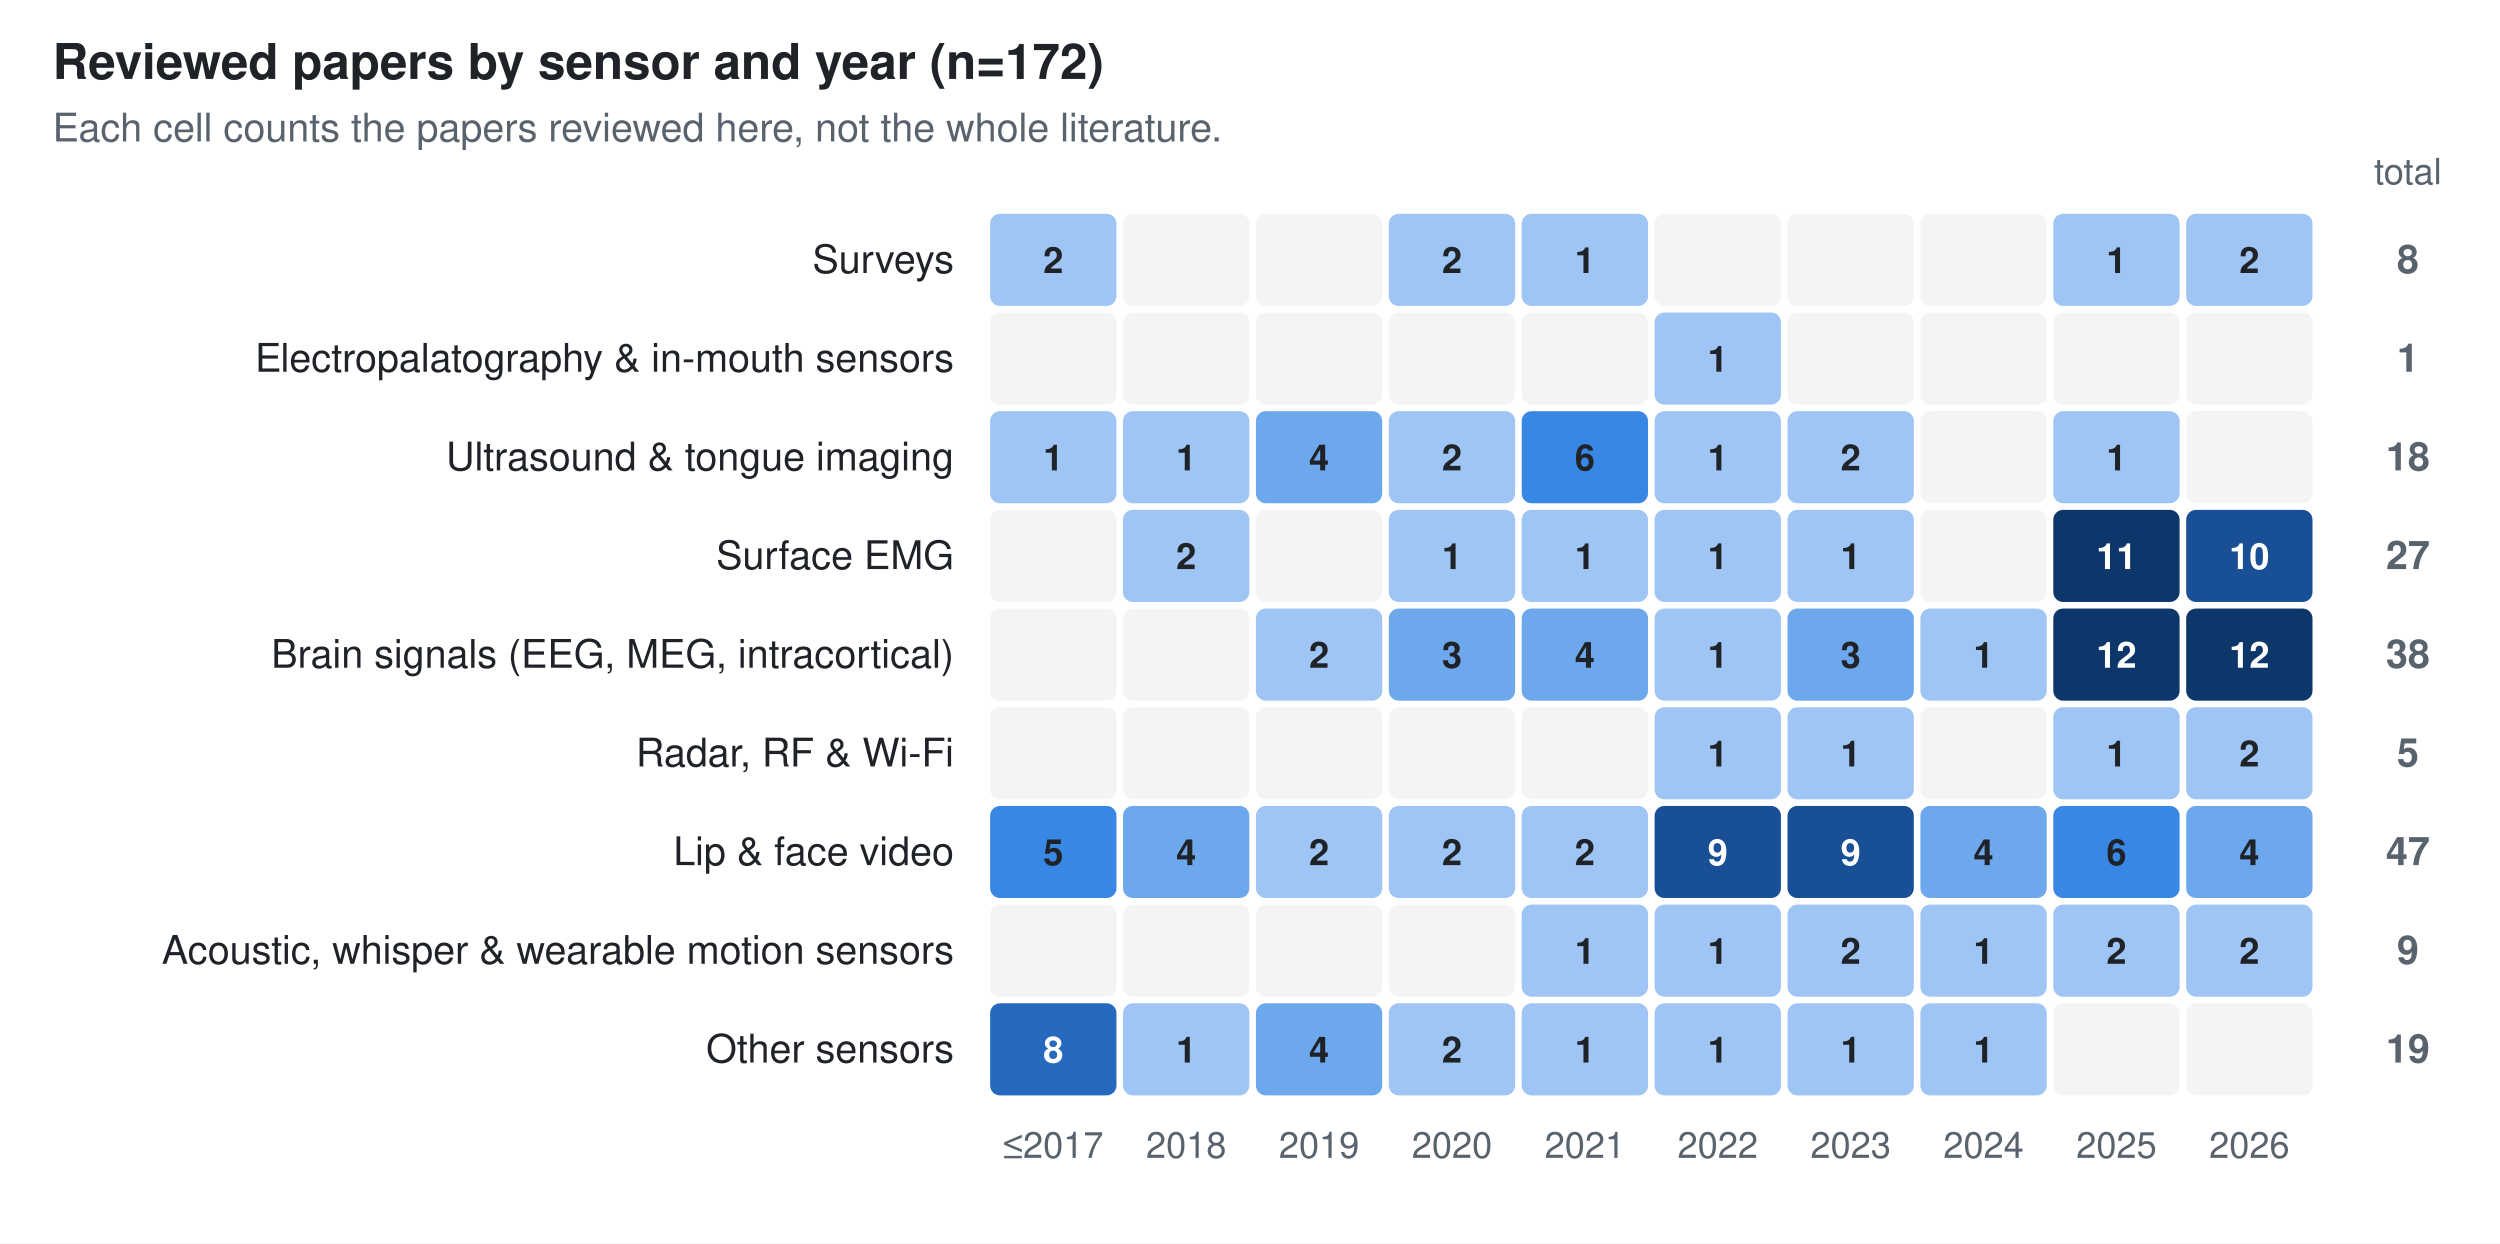
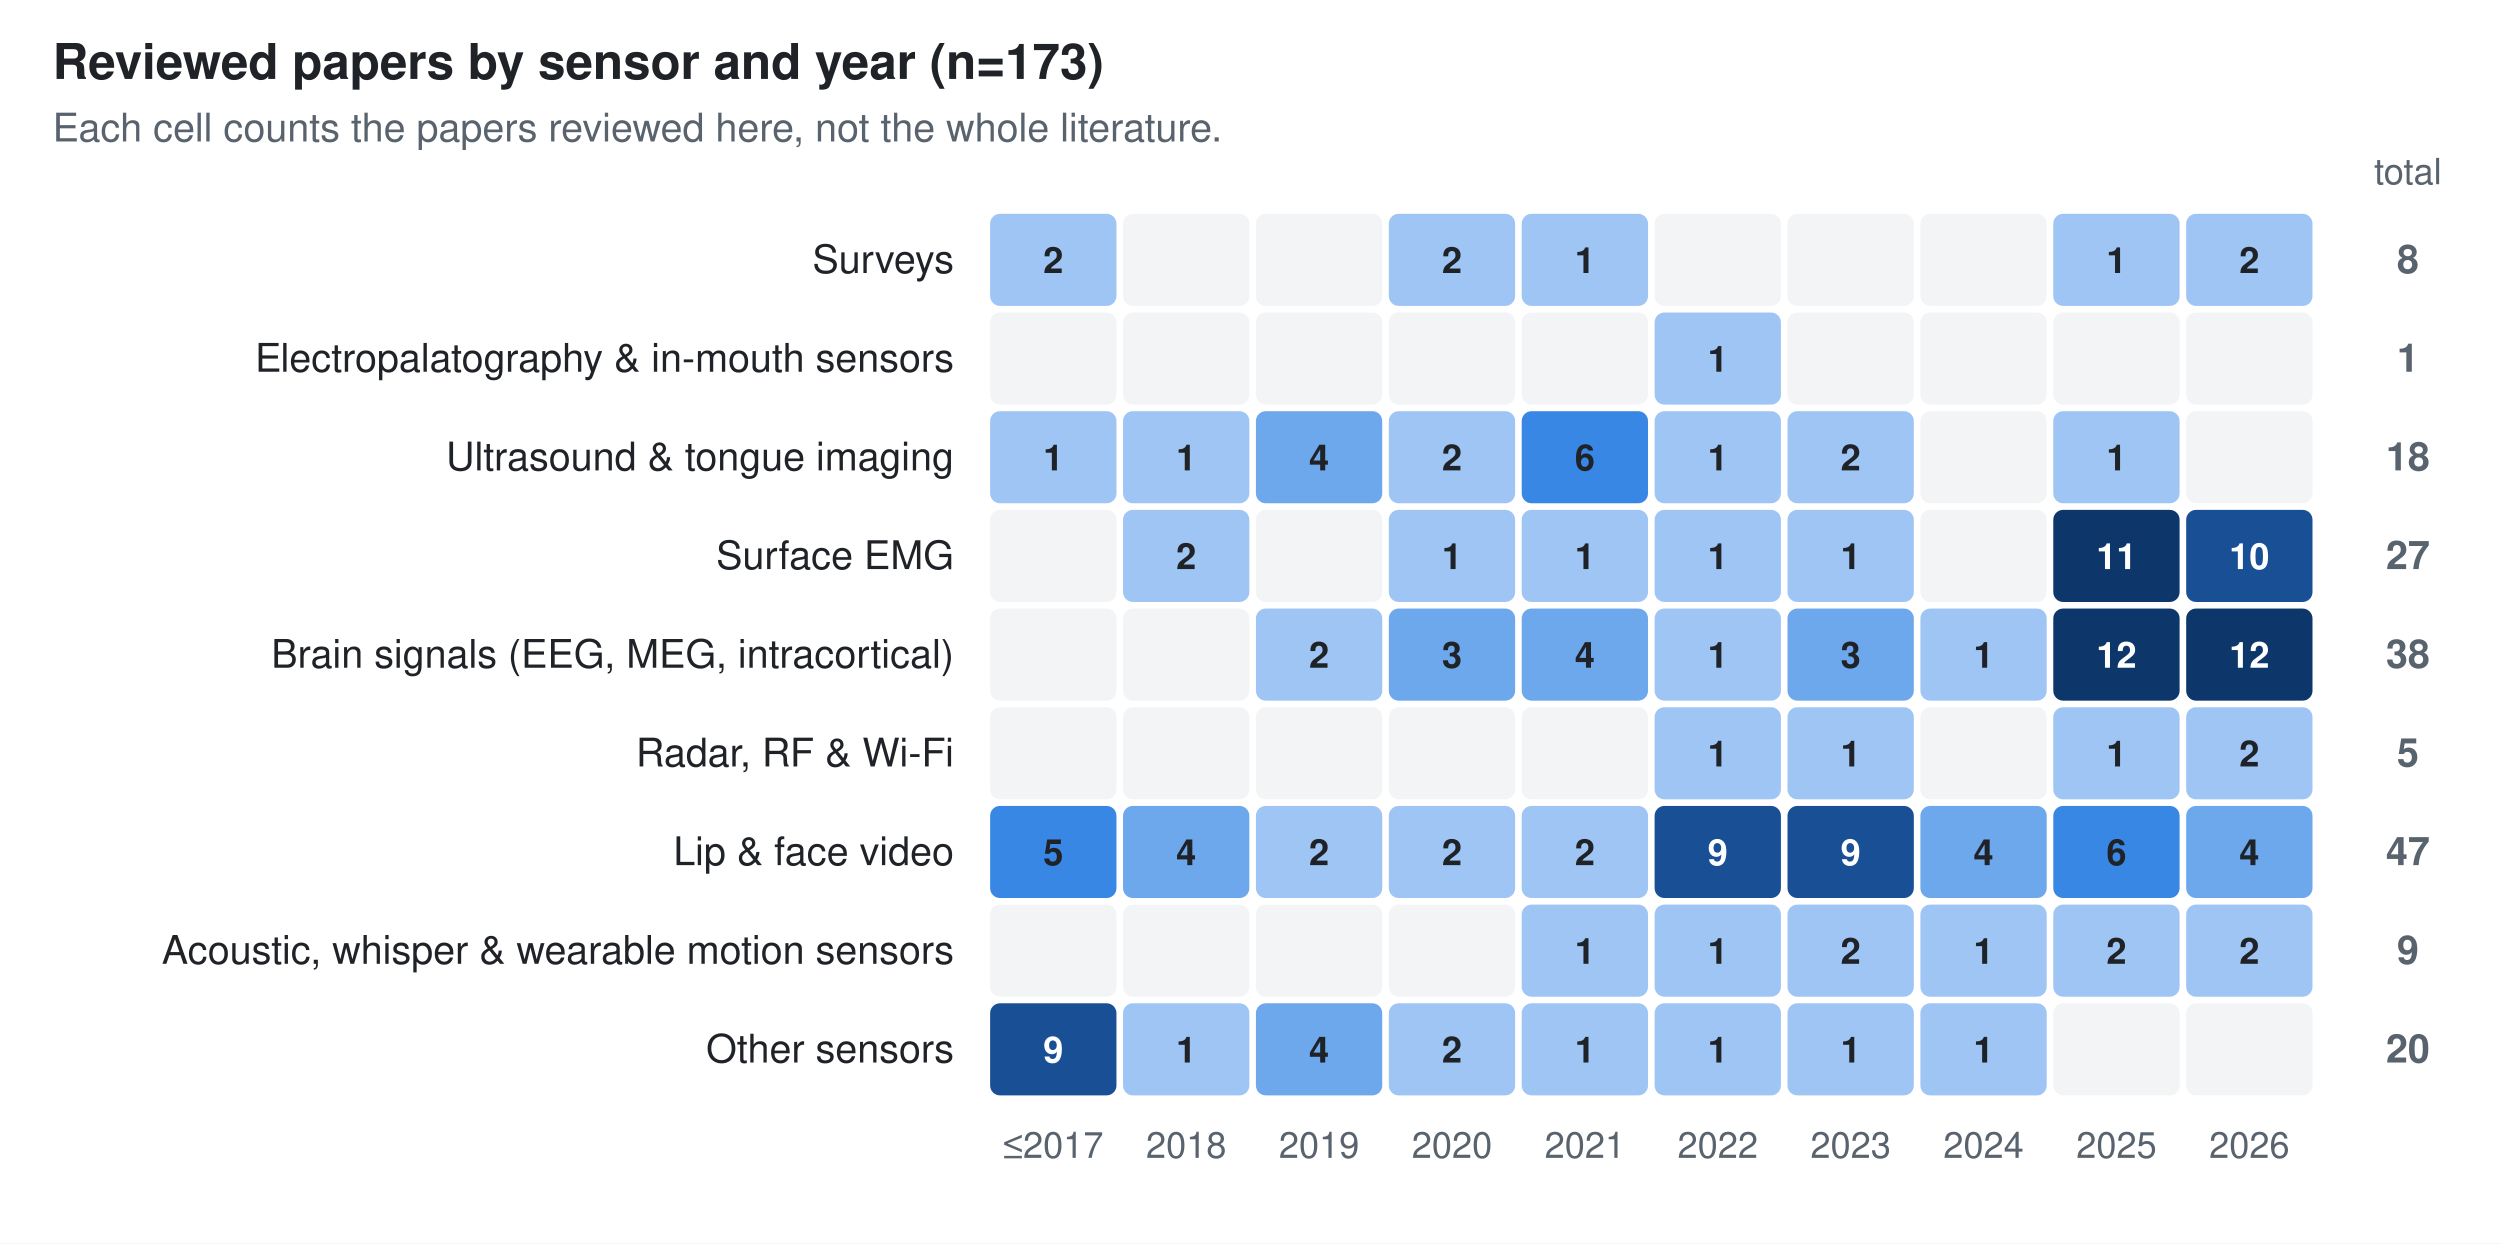
- <svg xmlns="http://www.w3.org/2000/svg" width="760" height="378" viewBox="0 0 760 378" font-family="-apple-system, BlinkMacSystemFont, 'Segoe UI', Helvetica, Arial, sans-serif" role="img" aria-label="Reviewed papers by sensor and year (n=172)">
+ <svg xmlns="http://www.w3.org/2000/svg" width="760" height="378" viewBox="0 0 760 378" font-family="-apple-system, BlinkMacSystemFont, 'Segoe UI', Helvetica, Arial, sans-serif" role="img" aria-label="Reviewed papers by sensor and year (n=173)">
  <rect width="760" height="378" fill="#ffffff" />
-   <text x="16.0" y="24.0" font-size="15" fill="#1f2328" text-anchor="start" font-weight="600">Reviewed papers by sensor and year (n=172)</text>
+   <text x="16.0" y="24.0" font-size="15" fill="#1f2328" text-anchor="start" font-weight="600">Reviewed papers by sensor and year (n=173)</text>
  <text x="16.0" y="43.0" font-size="12" fill="#59636e" text-anchor="start">Each cell counts the papers reviewed here, not the whole literature.</text>
  <text x="320.2" y="352.0" font-size="11" fill="#59636e" text-anchor="middle">≤2017</text>
  <text x="360.6" y="352.0" font-size="11" fill="#59636e" text-anchor="middle">2018</text>
  <text x="401.0" y="352.0" font-size="11" fill="#59636e" text-anchor="middle">2019</text>
  <text x="441.4" y="352.0" font-size="11" fill="#59636e" text-anchor="middle">2020</text>
  <text x="481.8" y="352.0" font-size="11" fill="#59636e" text-anchor="middle">2021</text>
  <text x="522.2" y="352.0" font-size="11" fill="#59636e" text-anchor="middle">2022</text>
  <text x="562.6" y="352.0" font-size="11" fill="#59636e" text-anchor="middle">2023</text>
  <text x="603.0" y="352.0" font-size="11" fill="#59636e" text-anchor="middle">2024</text>
  <text x="643.4" y="352.0" font-size="11" fill="#59636e" text-anchor="middle">2025</text>
  <text x="683.8" y="352.0" font-size="11" fill="#59636e" text-anchor="middle">2026</text>
  <text x="732.0" y="56.0" font-size="11" fill="#59636e" text-anchor="middle">total</text>
  <text x="290.0" y="83.0" font-size="12" fill="#1f2328" text-anchor="end">Surveys</text>
  <rect x="301.0" y="65.0" width="38.4" height="28.0" rx="3" fill="#9ec5f4" />
  <text x="320.2" y="83.0" font-size="11" fill="#1f2328" text-anchor="middle" font-weight="600">2</text>
  <rect x="341.4" y="65.0" width="38.4" height="28.0" rx="3" fill="#f3f4f6" />
  <rect x="381.8" y="65.0" width="38.4" height="28.0" rx="3" fill="#f3f4f6" />
  <rect x="422.2" y="65.0" width="38.4" height="28.0" rx="3" fill="#9ec5f4" />
  <text x="441.4" y="83.0" font-size="11" fill="#1f2328" text-anchor="middle" font-weight="600">2</text>
  <rect x="462.6" y="65.0" width="38.4" height="28.0" rx="3" fill="#9ec5f4" />
  <text x="481.8" y="83.0" font-size="11" fill="#1f2328" text-anchor="middle" font-weight="600">1</text>
  <rect x="503.0" y="65.0" width="38.4" height="28.0" rx="3" fill="#f3f4f6" />
  <rect x="543.4" y="65.0" width="38.4" height="28.0" rx="3" fill="#f3f4f6" />
  <rect x="583.8" y="65.0" width="38.4" height="28.0" rx="3" fill="#f3f4f6" />
  <rect x="624.2" y="65.0" width="38.4" height="28.0" rx="3" fill="#9ec5f4" />
  <text x="643.4" y="83.0" font-size="11" fill="#1f2328" text-anchor="middle" font-weight="600">1</text>
  <rect x="664.6" y="65.0" width="38.4" height="28.0" rx="3" fill="#9ec5f4" />
  <text x="683.8" y="83.0" font-size="11" fill="#1f2328" text-anchor="middle" font-weight="600">2</text>
  <text x="732.0" y="83.0" font-size="12" fill="#59636e" text-anchor="middle" font-weight="600">8</text>
  <text x="290.0" y="113.0" font-size="12" fill="#1f2328" text-anchor="end">Electropalatography &amp; in-mouth sensors</text>
  <rect x="301.0" y="95.0" width="38.4" height="28.0" rx="3" fill="#f3f4f6" />
  <rect x="341.4" y="95.0" width="38.4" height="28.0" rx="3" fill="#f3f4f6" />
  <rect x="381.8" y="95.0" width="38.4" height="28.0" rx="3" fill="#f3f4f6" />
  <rect x="422.2" y="95.0" width="38.4" height="28.0" rx="3" fill="#f3f4f6" />
  <rect x="462.6" y="95.0" width="38.4" height="28.0" rx="3" fill="#f3f4f6" />
  <rect x="503.0" y="95.0" width="38.4" height="28.0" rx="3" fill="#9ec5f4" />
  <text x="522.2" y="113.0" font-size="11" fill="#1f2328" text-anchor="middle" font-weight="600">1</text>
  <rect x="543.4" y="95.0" width="38.4" height="28.0" rx="3" fill="#f3f4f6" />
  <rect x="583.8" y="95.0" width="38.4" height="28.0" rx="3" fill="#f3f4f6" />
  <rect x="624.2" y="95.0" width="38.4" height="28.0" rx="3" fill="#f3f4f6" />
  <rect x="664.6" y="95.0" width="38.4" height="28.0" rx="3" fill="#f3f4f6" />
  <text x="732.0" y="113.0" font-size="12" fill="#59636e" text-anchor="middle" font-weight="600">1</text>
  <text x="290.0" y="143.0" font-size="12" fill="#1f2328" text-anchor="end">Ultrasound &amp; tongue imaging</text>
  <rect x="301.0" y="125.0" width="38.4" height="28.0" rx="3" fill="#9ec5f4" />
  <text x="320.2" y="143.0" font-size="11" fill="#1f2328" text-anchor="middle" font-weight="600">1</text>
  <rect x="341.4" y="125.0" width="38.4" height="28.0" rx="3" fill="#9ec5f4" />
  <text x="360.6" y="143.0" font-size="11" fill="#1f2328" text-anchor="middle" font-weight="600">1</text>
  <rect x="381.8" y="125.0" width="38.4" height="28.0" rx="3" fill="#6da7ec" />
  <text x="401.0" y="143.0" font-size="11" fill="#1f2328" text-anchor="middle" font-weight="600">4</text>
  <rect x="422.2" y="125.0" width="38.4" height="28.0" rx="3" fill="#9ec5f4" />
  <text x="441.4" y="143.0" font-size="11" fill="#1f2328" text-anchor="middle" font-weight="600">2</text>
  <rect x="462.6" y="125.0" width="38.4" height="28.0" rx="3" fill="#3987e5" />
  <text x="481.8" y="143.0" font-size="11" fill="#1f2328" text-anchor="middle" font-weight="600">6</text>
  <rect x="503.0" y="125.0" width="38.4" height="28.0" rx="3" fill="#9ec5f4" />
  <text x="522.2" y="143.0" font-size="11" fill="#1f2328" text-anchor="middle" font-weight="600">1</text>
  <rect x="543.4" y="125.0" width="38.4" height="28.0" rx="3" fill="#9ec5f4" />
  <text x="562.6" y="143.0" font-size="11" fill="#1f2328" text-anchor="middle" font-weight="600">2</text>
  <rect x="583.8" y="125.0" width="38.4" height="28.0" rx="3" fill="#f3f4f6" />
  <rect x="624.2" y="125.0" width="38.4" height="28.0" rx="3" fill="#9ec5f4" />
  <text x="643.4" y="143.0" font-size="11" fill="#1f2328" text-anchor="middle" font-weight="600">1</text>
  <rect x="664.6" y="125.0" width="38.4" height="28.0" rx="3" fill="#f3f4f6" />
  <text x="732.0" y="143.0" font-size="12" fill="#59636e" text-anchor="middle" font-weight="600">18</text>
  <text x="290.0" y="173.0" font-size="12" fill="#1f2328" text-anchor="end">Surface EMG</text>
  <rect x="301.0" y="155.0" width="38.4" height="28.0" rx="3" fill="#f3f4f6" />
  <rect x="341.4" y="155.0" width="38.4" height="28.0" rx="3" fill="#9ec5f4" />
  <text x="360.6" y="173.0" font-size="11" fill="#1f2328" text-anchor="middle" font-weight="600">2</text>
  <rect x="381.8" y="155.0" width="38.4" height="28.0" rx="3" fill="#f3f4f6" />
  <rect x="422.2" y="155.0" width="38.4" height="28.0" rx="3" fill="#9ec5f4" />
  <text x="441.4" y="173.0" font-size="11" fill="#1f2328" text-anchor="middle" font-weight="600">1</text>
  <rect x="462.6" y="155.0" width="38.4" height="28.0" rx="3" fill="#9ec5f4" />
  <text x="481.8" y="173.0" font-size="11" fill="#1f2328" text-anchor="middle" font-weight="600">1</text>
  <rect x="503.0" y="155.0" width="38.4" height="28.0" rx="3" fill="#9ec5f4" />
  <text x="522.2" y="173.0" font-size="11" fill="#1f2328" text-anchor="middle" font-weight="600">1</text>
  <rect x="543.4" y="155.0" width="38.4" height="28.0" rx="3" fill="#9ec5f4" />
  <text x="562.6" y="173.0" font-size="11" fill="#1f2328" text-anchor="middle" font-weight="600">1</text>
  <rect x="583.8" y="155.0" width="38.4" height="28.0" rx="3" fill="#f3f4f6" />
  <rect x="624.2" y="155.0" width="38.4" height="28.0" rx="3" fill="#0d366b" />
  <text x="643.4" y="173.0" font-size="11" fill="#ffffff" text-anchor="middle" font-weight="600">11</text>
  <rect x="664.6" y="155.0" width="38.4" height="28.0" rx="3" fill="#184f95" />
  <text x="683.8" y="173.0" font-size="11" fill="#ffffff" text-anchor="middle" font-weight="600">10</text>
  <text x="732.0" y="173.0" font-size="12" fill="#59636e" text-anchor="middle" font-weight="600">27</text>
  <text x="290.0" y="203.0" font-size="12" fill="#1f2328" text-anchor="end">Brain signals (EEG, MEG, intracortical)</text>
  <rect x="301.0" y="185.0" width="38.4" height="28.0" rx="3" fill="#f3f4f6" />
  <rect x="341.4" y="185.0" width="38.4" height="28.0" rx="3" fill="#f3f4f6" />
  <rect x="381.8" y="185.0" width="38.4" height="28.0" rx="3" fill="#9ec5f4" />
  <text x="401.0" y="203.0" font-size="11" fill="#1f2328" text-anchor="middle" font-weight="600">2</text>
  <rect x="422.2" y="185.0" width="38.4" height="28.0" rx="3" fill="#6da7ec" />
  <text x="441.4" y="203.0" font-size="11" fill="#1f2328" text-anchor="middle" font-weight="600">3</text>
  <rect x="462.6" y="185.0" width="38.4" height="28.0" rx="3" fill="#6da7ec" />
  <text x="481.8" y="203.0" font-size="11" fill="#1f2328" text-anchor="middle" font-weight="600">4</text>
  <rect x="503.0" y="185.0" width="38.4" height="28.0" rx="3" fill="#9ec5f4" />
  <text x="522.2" y="203.0" font-size="11" fill="#1f2328" text-anchor="middle" font-weight="600">1</text>
  <rect x="543.4" y="185.0" width="38.4" height="28.0" rx="3" fill="#6da7ec" />
  <text x="562.6" y="203.0" font-size="11" fill="#1f2328" text-anchor="middle" font-weight="600">3</text>
  <rect x="583.8" y="185.0" width="38.4" height="28.0" rx="3" fill="#9ec5f4" />
  <text x="603.0" y="203.0" font-size="11" fill="#1f2328" text-anchor="middle" font-weight="600">1</text>
  <rect x="624.2" y="185.0" width="38.4" height="28.0" rx="3" fill="#0d366b" />
  <text x="643.4" y="203.0" font-size="11" fill="#ffffff" text-anchor="middle" font-weight="600">12</text>
  <rect x="664.6" y="185.0" width="38.4" height="28.0" rx="3" fill="#0d366b" />
  <text x="683.8" y="203.0" font-size="11" fill="#ffffff" text-anchor="middle" font-weight="600">12</text>
  <text x="732.0" y="203.0" font-size="12" fill="#59636e" text-anchor="middle" font-weight="600">38</text>
  <text x="290.0" y="233.0" font-size="12" fill="#1f2328" text-anchor="end">Radar, RF &amp; Wi-Fi</text>
  <rect x="301.0" y="215.0" width="38.4" height="28.0" rx="3" fill="#f3f4f6" />
  <rect x="341.4" y="215.0" width="38.4" height="28.0" rx="3" fill="#f3f4f6" />
  <rect x="381.8" y="215.0" width="38.4" height="28.0" rx="3" fill="#f3f4f6" />
  <rect x="422.2" y="215.0" width="38.4" height="28.0" rx="3" fill="#f3f4f6" />
  <rect x="462.6" y="215.0" width="38.4" height="28.0" rx="3" fill="#f3f4f6" />
  <rect x="503.0" y="215.0" width="38.4" height="28.0" rx="3" fill="#9ec5f4" />
  <text x="522.2" y="233.0" font-size="11" fill="#1f2328" text-anchor="middle" font-weight="600">1</text>
  <rect x="543.4" y="215.0" width="38.4" height="28.0" rx="3" fill="#9ec5f4" />
  <text x="562.6" y="233.0" font-size="11" fill="#1f2328" text-anchor="middle" font-weight="600">1</text>
  <rect x="583.8" y="215.0" width="38.4" height="28.0" rx="3" fill="#f3f4f6" />
  <rect x="624.2" y="215.0" width="38.4" height="28.0" rx="3" fill="#9ec5f4" />
  <text x="643.4" y="233.0" font-size="11" fill="#1f2328" text-anchor="middle" font-weight="600">1</text>
  <rect x="664.6" y="215.0" width="38.4" height="28.0" rx="3" fill="#9ec5f4" />
  <text x="683.8" y="233.0" font-size="11" fill="#1f2328" text-anchor="middle" font-weight="600">2</text>
  <text x="732.0" y="233.0" font-size="12" fill="#59636e" text-anchor="middle" font-weight="600">5</text>
  <text x="290.0" y="263.0" font-size="12" fill="#1f2328" text-anchor="end">Lip &amp; face video</text>
  <rect x="301.0" y="245.0" width="38.4" height="28.0" rx="3" fill="#3987e5" />
  <text x="320.2" y="263.0" font-size="11" fill="#1f2328" text-anchor="middle" font-weight="600">5</text>
  <rect x="341.4" y="245.0" width="38.4" height="28.0" rx="3" fill="#6da7ec" />
  <text x="360.6" y="263.0" font-size="11" fill="#1f2328" text-anchor="middle" font-weight="600">4</text>
  <rect x="381.8" y="245.0" width="38.4" height="28.0" rx="3" fill="#9ec5f4" />
  <text x="401.0" y="263.0" font-size="11" fill="#1f2328" text-anchor="middle" font-weight="600">2</text>
  <rect x="422.2" y="245.0" width="38.4" height="28.0" rx="3" fill="#9ec5f4" />
  <text x="441.4" y="263.0" font-size="11" fill="#1f2328" text-anchor="middle" font-weight="600">2</text>
  <rect x="462.6" y="245.0" width="38.4" height="28.0" rx="3" fill="#9ec5f4" />
  <text x="481.8" y="263.0" font-size="11" fill="#1f2328" text-anchor="middle" font-weight="600">2</text>
  <rect x="503.0" y="245.0" width="38.4" height="28.0" rx="3" fill="#184f95" />
  <text x="522.2" y="263.0" font-size="11" fill="#ffffff" text-anchor="middle" font-weight="600">9</text>
  <rect x="543.4" y="245.0" width="38.4" height="28.0" rx="3" fill="#184f95" />
  <text x="562.6" y="263.0" font-size="11" fill="#ffffff" text-anchor="middle" font-weight="600">9</text>
  <rect x="583.8" y="245.0" width="38.4" height="28.0" rx="3" fill="#6da7ec" />
  <text x="603.0" y="263.0" font-size="11" fill="#1f2328" text-anchor="middle" font-weight="600">4</text>
  <rect x="624.2" y="245.0" width="38.4" height="28.0" rx="3" fill="#3987e5" />
  <text x="643.4" y="263.0" font-size="11" fill="#1f2328" text-anchor="middle" font-weight="600">6</text>
  <rect x="664.6" y="245.0" width="38.4" height="28.0" rx="3" fill="#6da7ec" />
  <text x="683.8" y="263.0" font-size="11" fill="#1f2328" text-anchor="middle" font-weight="600">4</text>
  <text x="732.0" y="263.0" font-size="12" fill="#59636e" text-anchor="middle" font-weight="600">47</text>
  <text x="290.0" y="293.0" font-size="12" fill="#1f2328" text-anchor="end">Acoustic, whisper &amp; wearable motion sensors</text>
  <rect x="301.0" y="275.0" width="38.4" height="28.0" rx="3" fill="#f3f4f6" />
  <rect x="341.4" y="275.0" width="38.4" height="28.0" rx="3" fill="#f3f4f6" />
  <rect x="381.8" y="275.0" width="38.4" height="28.0" rx="3" fill="#f3f4f6" />
  <rect x="422.2" y="275.0" width="38.4" height="28.0" rx="3" fill="#f3f4f6" />
  <rect x="462.6" y="275.0" width="38.4" height="28.0" rx="3" fill="#9ec5f4" />
  <text x="481.8" y="293.0" font-size="11" fill="#1f2328" text-anchor="middle" font-weight="600">1</text>
  <rect x="503.0" y="275.0" width="38.4" height="28.0" rx="3" fill="#9ec5f4" />
  <text x="522.2" y="293.0" font-size="11" fill="#1f2328" text-anchor="middle" font-weight="600">1</text>
  <rect x="543.4" y="275.0" width="38.4" height="28.0" rx="3" fill="#9ec5f4" />
  <text x="562.6" y="293.0" font-size="11" fill="#1f2328" text-anchor="middle" font-weight="600">2</text>
  <rect x="583.8" y="275.0" width="38.4" height="28.0" rx="3" fill="#9ec5f4" />
  <text x="603.0" y="293.0" font-size="11" fill="#1f2328" text-anchor="middle" font-weight="600">1</text>
  <rect x="624.2" y="275.0" width="38.4" height="28.0" rx="3" fill="#9ec5f4" />
  <text x="643.4" y="293.0" font-size="11" fill="#1f2328" text-anchor="middle" font-weight="600">2</text>
  <rect x="664.6" y="275.0" width="38.4" height="28.0" rx="3" fill="#9ec5f4" />
  <text x="683.8" y="293.0" font-size="11" fill="#1f2328" text-anchor="middle" font-weight="600">2</text>
  <text x="732.0" y="293.0" font-size="12" fill="#59636e" text-anchor="middle" font-weight="600">9</text>
  <text x="290.0" y="323.0" font-size="12" fill="#1f2328" text-anchor="end">Other sensors</text>
-   <rect x="301.0" y="305.0" width="38.4" height="28.0" rx="3" fill="#256abf" />
-   <text x="320.2" y="323.0" font-size="11" fill="#ffffff" text-anchor="middle" font-weight="600">8</text>
+   <rect x="301.0" y="305.0" width="38.4" height="28.0" rx="3" fill="#184f95" />
+   <text x="320.2" y="323.0" font-size="11" fill="#ffffff" text-anchor="middle" font-weight="600">9</text>
  <rect x="341.4" y="305.0" width="38.4" height="28.0" rx="3" fill="#9ec5f4" />
  <text x="360.6" y="323.0" font-size="11" fill="#1f2328" text-anchor="middle" font-weight="600">1</text>
  <rect x="381.8" y="305.0" width="38.4" height="28.0" rx="3" fill="#6da7ec" />
  <text x="401.0" y="323.0" font-size="11" fill="#1f2328" text-anchor="middle" font-weight="600">4</text>
  <rect x="422.2" y="305.0" width="38.4" height="28.0" rx="3" fill="#9ec5f4" />
  <text x="441.4" y="323.0" font-size="11" fill="#1f2328" text-anchor="middle" font-weight="600">2</text>
  <rect x="462.6" y="305.0" width="38.4" height="28.0" rx="3" fill="#9ec5f4" />
  <text x="481.8" y="323.0" font-size="11" fill="#1f2328" text-anchor="middle" font-weight="600">1</text>
  <rect x="503.0" y="305.0" width="38.4" height="28.0" rx="3" fill="#9ec5f4" />
  <text x="522.2" y="323.0" font-size="11" fill="#1f2328" text-anchor="middle" font-weight="600">1</text>
  <rect x="543.4" y="305.0" width="38.4" height="28.0" rx="3" fill="#9ec5f4" />
  <text x="562.6" y="323.0" font-size="11" fill="#1f2328" text-anchor="middle" font-weight="600">1</text>
  <rect x="583.8" y="305.0" width="38.4" height="28.0" rx="3" fill="#9ec5f4" />
  <text x="603.0" y="323.0" font-size="11" fill="#1f2328" text-anchor="middle" font-weight="600">1</text>
  <rect x="624.2" y="305.0" width="38.4" height="28.0" rx="3" fill="#f3f4f6" />
  <rect x="664.6" y="305.0" width="38.4" height="28.0" rx="3" fill="#f3f4f6" />
-   <text x="732.0" y="323.0" font-size="12" fill="#59636e" text-anchor="middle" font-weight="600">19</text>
+   <text x="732.0" y="323.0" font-size="12" fill="#59636e" text-anchor="middle" font-weight="600">20</text>
</svg>
